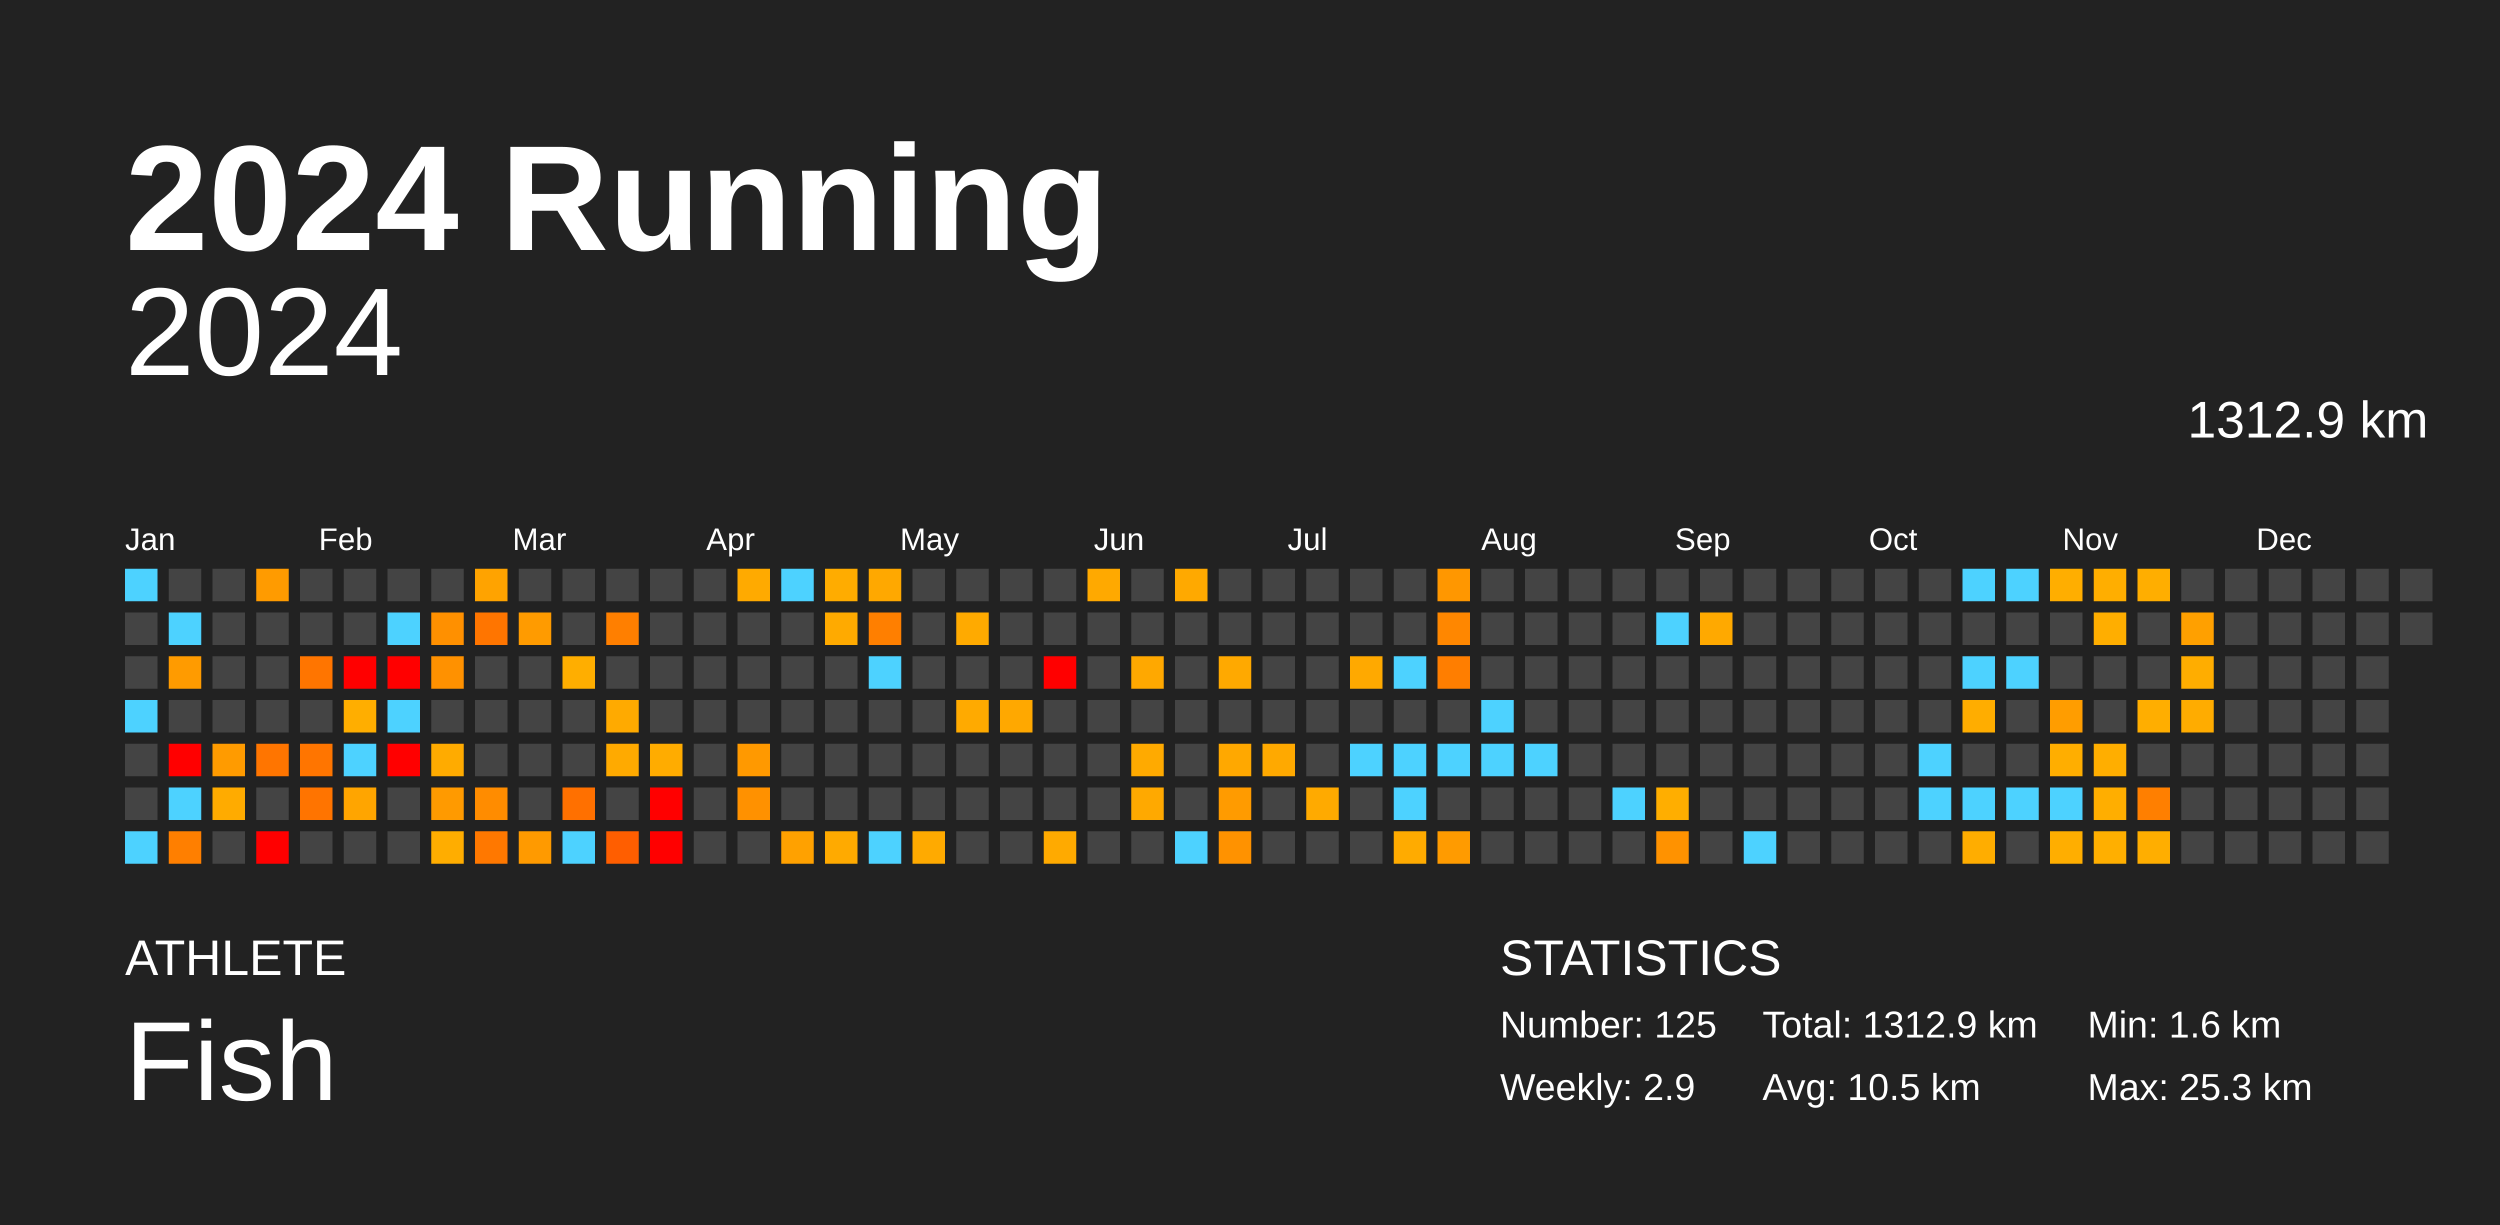
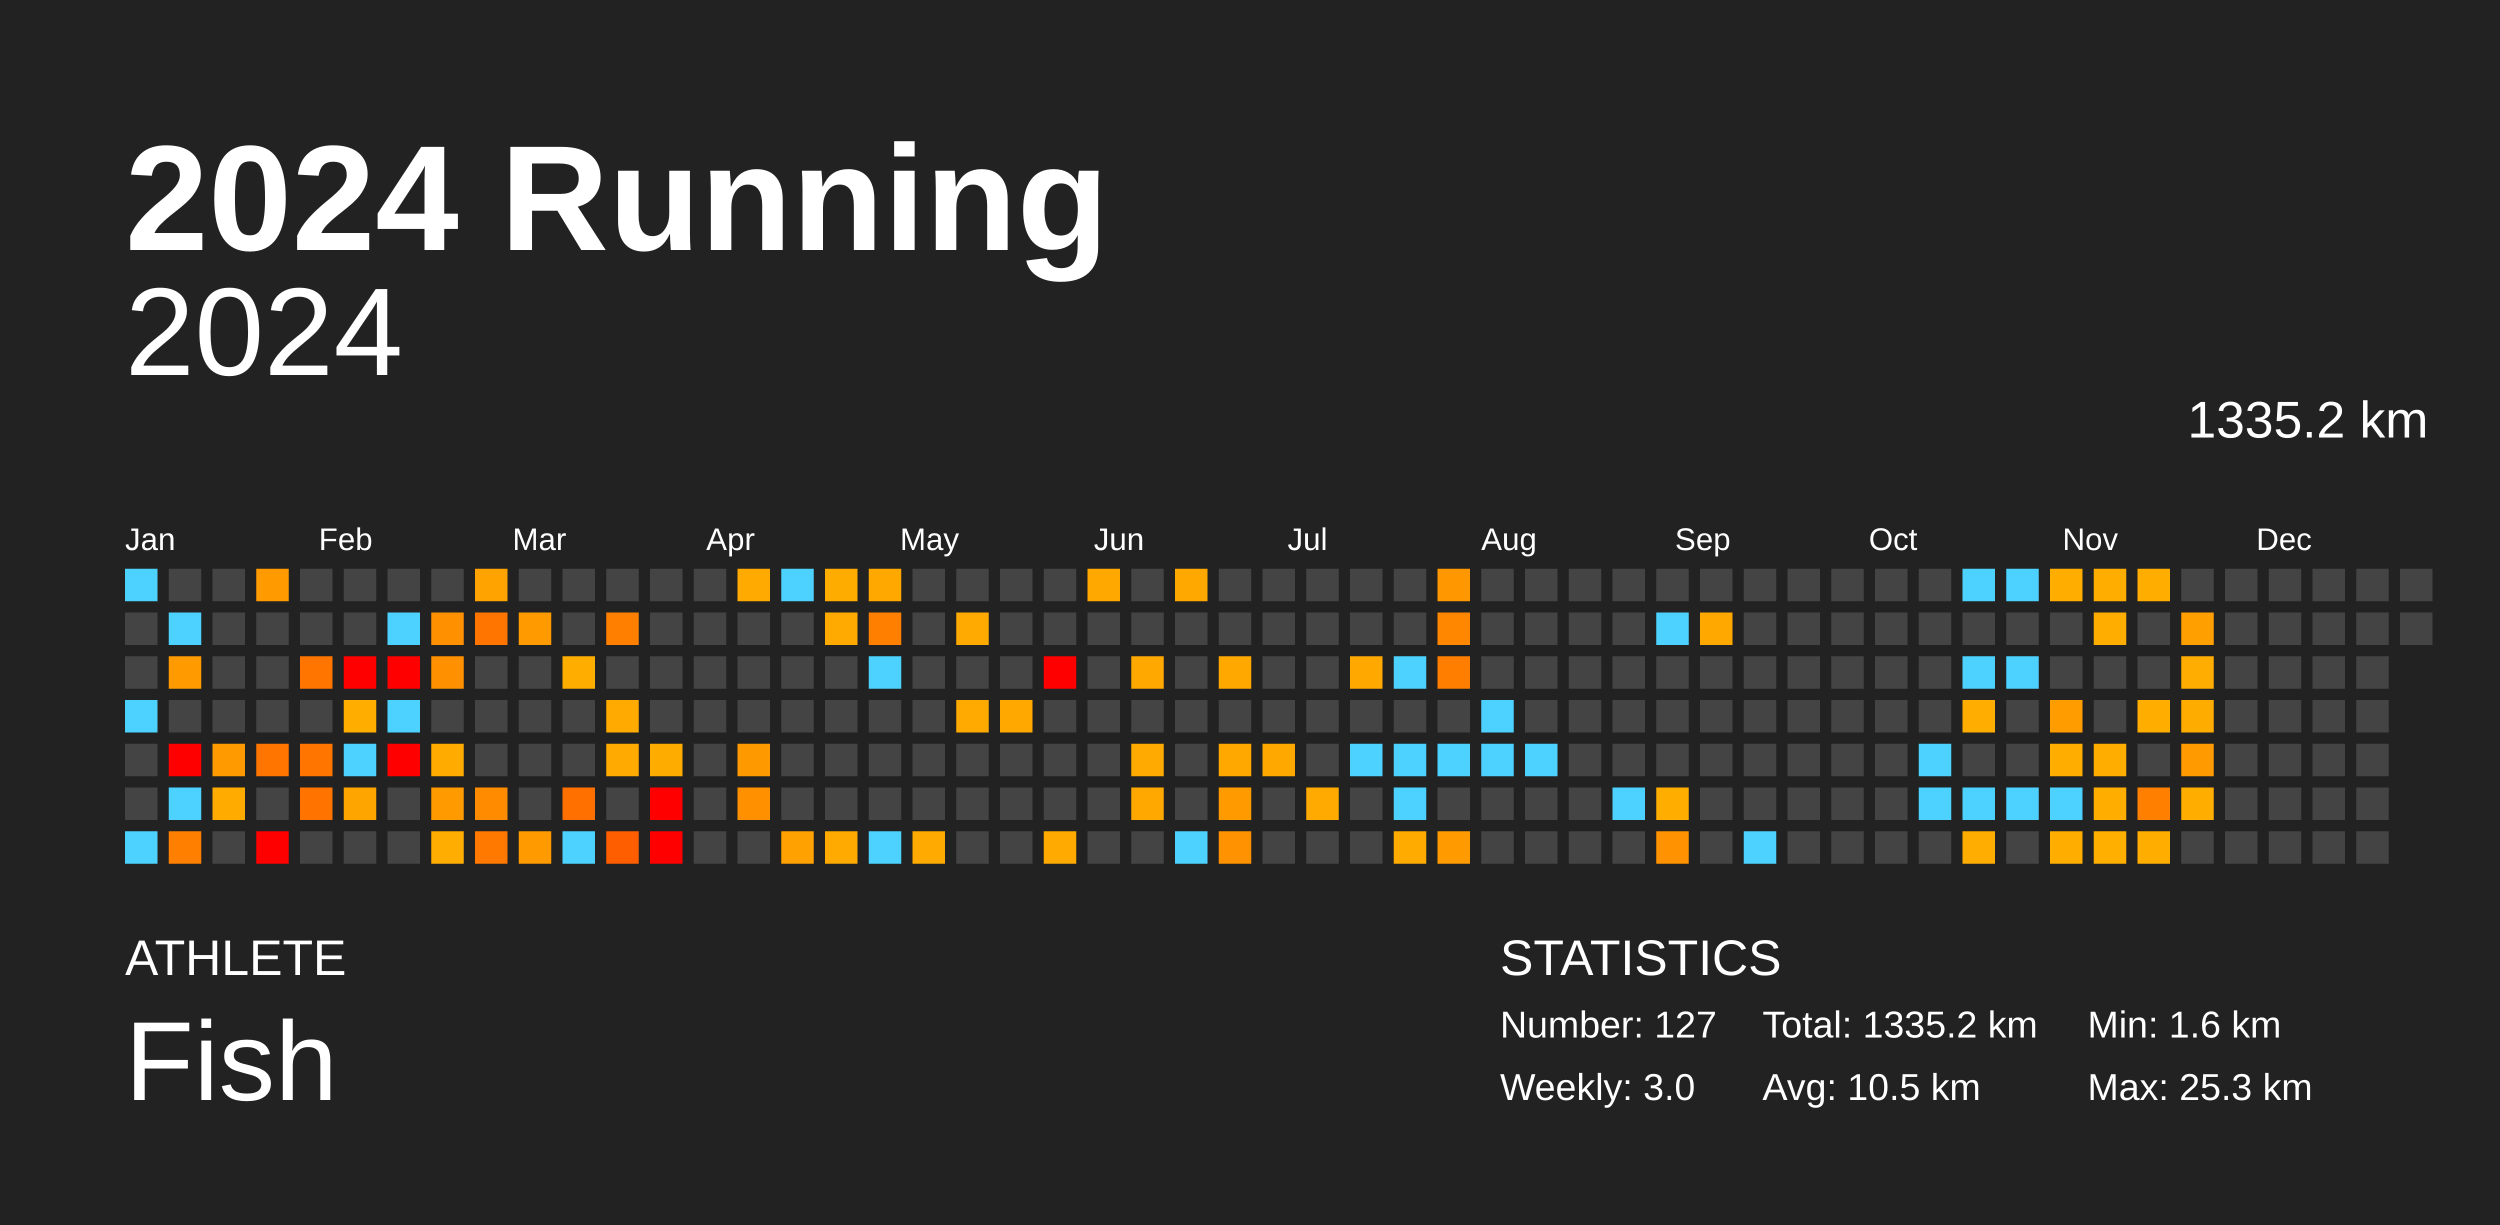
<svg xmlns="http://www.w3.org/2000/svg" baseProfile="full" height="98mm" version="1.1" viewBox="0,0,200,98" width="200mm">
  <defs />
  <rect fill="#222222" height="98" width="200" x="0" y="0" />
  <text fill="#FFFFFF" style="font-size:12px; font-family:Arial; font-weight:bold;" x="10" y="20">2024 Running</text>
  <text fill="#FFFFFF" style="font-size:4px; font-family:Arial" x="10" y="78">ATHLETE</text>
  <text fill="#FFFFFF" style="font-size:9px; font-family:Arial" x="10" y="88">Fish</text>
  <text fill="#FFFFFF" style="font-size:4px; font-family:Arial" x="120" y="78">STATISTICS</text>
-   <text fill="#FFFFFF" style="font-size:3px; font-family:Arial" x="120" y="83">Number: 125</text>
-   <text fill="#FFFFFF" style="font-size:3px; font-family:Arial" x="120" y="88">Weekly: 2.9</text>
-   <text fill="#FFFFFF" style="font-size:3px; font-family:Arial" x="141" y="83">Total: 1312.9 km</text>
+   <text fill="#FFFFFF" style="font-size:3px; font-family:Arial" x="120" y="83">Number: 127</text>
+   <text fill="#FFFFFF" style="font-size:3px; font-family:Arial" x="120" y="88">Weekly: 3.0</text>
+   <text fill="#FFFFFF" style="font-size:3px; font-family:Arial" x="141" y="83">Total: 1335.2 km</text>
  <text fill="#FFFFFF" style="font-size:3px; font-family:Arial" x="141" y="88">Avg: 10.5 km</text>
  <text fill="#FFFFFF" style="font-size:3px; font-family:Arial" x="167" y="83">Min: 1.6 km</text>
  <text fill="#FFFFFF" style="font-size:3px; font-family:Arial" x="167" y="88">Max: 25.3 km</text>
  <text alignment-baseline="hanging" fill="#FFFFFF" style="font-size:10.0px; font-family:Arial;" x="10" y="30">2024</text>
-   <text alignment-baseline="hanging" fill="#FFFFFF" style="font-size:4.125px; font-family:Arial;" x="175" y="35">1312.9 km</text>
+   <text alignment-baseline="hanging" fill="#FFFFFF" style="font-size:4.125px; font-family:Arial;" x="175" y="35">1335.2 km</text>
  <text fill="#FFFFFF" style="font-size:2.5px; font-family:Arial" x="10.0" y="44">Jan</text>
  <text fill="#FFFFFF" style="font-size:2.5px; font-family:Arial" x="25.5" y="44">Feb</text>
  <text fill="#FFFFFF" style="font-size:2.5px; font-family:Arial" x="41.0" y="44">Mar</text>
  <text fill="#FFFFFF" style="font-size:2.5px; font-family:Arial" x="56.5" y="44">Apr</text>
  <text fill="#FFFFFF" style="font-size:2.5px; font-family:Arial" x="72.0" y="44">May</text>
  <text fill="#FFFFFF" style="font-size:2.5px; font-family:Arial" x="87.5" y="44">Jun</text>
  <text fill="#FFFFFF" style="font-size:2.5px; font-family:Arial" x="103.0" y="44">Jul</text>
  <text fill="#FFFFFF" style="font-size:2.5px; font-family:Arial" x="118.5" y="44">Aug</text>
  <text fill="#FFFFFF" style="font-size:2.5px; font-family:Arial" x="134.0" y="44">Sep</text>
  <text fill="#FFFFFF" style="font-size:2.5px; font-family:Arial" x="149.5" y="44">Oct</text>
  <text fill="#FFFFFF" style="font-size:2.5px; font-family:Arial" x="165.0" y="44">Nov</text>
  <text fill="#FFFFFF" style="font-size:2.5px; font-family:Arial" x="180.5" y="44">Dec</text>
  <rect fill="#4dd2ff" height="2.6" width="2.6" x="10.0" y="45.5" />
  <rect fill="#444444" height="2.6" width="2.6" x="10.0" y="49.0" />
  <rect fill="#444444" height="2.6" width="2.6" x="10.0" y="52.5" />
  <rect fill="#4dd2ff" height="2.6" width="2.6" x="10.0" y="56.0" />
  <rect fill="#444444" height="2.6" width="2.6" x="10.0" y="59.5" />
  <rect fill="#444444" height="2.6" width="2.6" x="10.0" y="63.0" />
  <rect fill="#4dd2ff" height="2.6" width="2.6" x="10.0" y="66.5" />
  <rect fill="#444444" height="2.6" width="2.6" x="13.5" y="45.5" />
  <rect fill="#4dd2ff" height="2.6" width="2.6" x="13.5" y="49.0" />
  <rect fill="#ff9b00" height="2.6" width="2.6" x="13.5" y="52.5" />
  <rect fill="#444444" height="2.6" width="2.6" x="13.5" y="56.0" />
  <rect fill="red" height="2.6" width="2.6" x="13.5" y="59.5" />
  <rect fill="#4dd2ff" height="2.6" width="2.6" x="13.5" y="63.0" />
  <rect fill="#ff7f00" height="2.6" width="2.6" x="13.5" y="66.5" />
  <rect fill="#444444" height="2.6" width="2.6" x="17.0" y="45.5" />
  <rect fill="#444444" height="2.6" width="2.6" x="17.0" y="49.0" />
  <rect fill="#444444" height="2.6" width="2.6" x="17.0" y="52.5" />
  <rect fill="#444444" height="2.6" width="2.6" x="17.0" y="56.0" />
  <rect fill="#ff9b00" height="2.6" width="2.6" x="17.0" y="59.5" />
  <rect fill="#ffab00" height="2.6" width="2.6" x="17.0" y="63.0" />
  <rect fill="#444444" height="2.6" width="2.6" x="17.0" y="66.5" />
  <rect fill="#ff9b00" height="2.6" width="2.6" x="20.5" y="45.5" />
  <rect fill="#444444" height="2.6" width="2.6" x="20.5" y="49.0" />
  <rect fill="#444444" height="2.6" width="2.6" x="20.5" y="52.5" />
  <rect fill="#444444" height="2.6" width="2.6" x="20.5" y="56.0" />
  <rect fill="#ff7500" height="2.6" width="2.6" x="20.5" y="59.5" />
  <rect fill="#444444" height="2.6" width="2.6" x="20.5" y="63.0" />
  <rect fill="red" height="2.6" width="2.6" x="20.5" y="66.5" />
  <rect fill="#444444" height="2.6" width="2.6" x="24.0" y="45.5" />
  <rect fill="#444444" height="2.6" width="2.6" x="24.0" y="49.0" />
  <rect fill="#ff7500" height="2.6" width="2.6" x="24.0" y="52.5" />
  <rect fill="#444444" height="2.6" width="2.6" x="24.0" y="56.0" />
  <rect fill="#ff7500" height="2.6" width="2.6" x="24.0" y="59.5" />
  <rect fill="#ff7400" height="2.6" width="2.6" x="24.0" y="63.0" />
  <rect fill="#444444" height="2.6" width="2.6" x="24.0" y="66.5" />
  <rect fill="#444444" height="2.6" width="2.6" x="27.5" y="45.5" />
  <rect fill="#444444" height="2.6" width="2.6" x="27.5" y="49.0" />
  <rect fill="red" height="2.6" width="2.6" x="27.5" y="52.5" />
  <rect fill="#ffae00" height="2.6" width="2.6" x="27.5" y="56.0" />
  <rect fill="#4dd2ff" height="2.6" width="2.6" x="27.5" y="59.5" />
  <rect fill="#ffa500" height="2.6" width="2.6" x="27.5" y="63.0" />
  <rect fill="#444444" height="2.6" width="2.6" x="27.5" y="66.5" />
  <rect fill="#444444" height="2.6" width="2.6" x="31.0" y="45.5" />
  <rect fill="#4dd2ff" height="2.6" width="2.6" x="31.0" y="49.0" />
  <rect fill="red" height="2.6" width="2.6" x="31.0" y="52.5" />
  <rect fill="#4dd2ff" height="2.6" width="2.6" x="31.0" y="56.0" />
  <rect fill="red" height="2.6" width="2.6" x="31.0" y="59.5" />
  <rect fill="#444444" height="2.6" width="2.6" x="31.0" y="63.0" />
  <rect fill="#444444" height="2.6" width="2.6" x="31.0" y="66.5" />
  <rect fill="#444444" height="2.6" width="2.6" x="34.5" y="45.5" />
  <rect fill="#ff9000" height="2.6" width="2.6" x="34.5" y="49.0" />
  <rect fill="#ff9100" height="2.6" width="2.6" x="34.5" y="52.5" />
  <rect fill="#444444" height="2.6" width="2.6" x="34.5" y="56.0" />
  <rect fill="#ffab00" height="2.6" width="2.6" x="34.5" y="59.5" />
  <rect fill="#ff9a00" height="2.6" width="2.6" x="34.5" y="63.0" />
  <rect fill="#ffad00" height="2.6" width="2.6" x="34.5" y="66.5" />
  <rect fill="#ffa300" height="2.6" width="2.6" x="38.0" y="45.5" />
  <rect fill="#ff7500" height="2.6" width="2.6" x="38.0" y="49.0" />
  <rect fill="#444444" height="2.6" width="2.6" x="38.0" y="52.5" />
  <rect fill="#444444" height="2.6" width="2.6" x="38.0" y="56.0" />
  <rect fill="#444444" height="2.6" width="2.6" x="38.0" y="59.5" />
  <rect fill="#ff8c00" height="2.6" width="2.6" x="38.0" y="63.0" />
  <rect fill="#ff7800" height="2.6" width="2.6" x="38.0" y="66.5" />
  <rect fill="#444444" height="2.6" width="2.6" x="41.5" y="45.5" />
  <rect fill="#ff9b00" height="2.6" width="2.6" x="41.5" y="49.0" />
  <rect fill="#444444" height="2.6" width="2.6" x="41.5" y="52.5" />
  <rect fill="#444444" height="2.6" width="2.6" x="41.5" y="56.0" />
  <rect fill="#444444" height="2.6" width="2.6" x="41.5" y="59.5" />
  <rect fill="#444444" height="2.6" width="2.6" x="41.5" y="63.0" />
  <rect fill="#ff9a00" height="2.6" width="2.6" x="41.5" y="66.5" />
  <rect fill="#444444" height="2.6" width="2.6" x="45.0" y="45.5" />
  <rect fill="#444444" height="2.6" width="2.6" x="45.0" y="49.0" />
  <rect fill="#ffae00" height="2.6" width="2.6" x="45.0" y="52.5" />
  <rect fill="#444444" height="2.6" width="2.6" x="45.0" y="56.0" />
  <rect fill="#444444" height="2.6" width="2.6" x="45.0" y="59.5" />
  <rect fill="#ff7000" height="2.6" width="2.6" x="45.0" y="63.0" />
  <rect fill="#4dd2ff" height="2.6" width="2.6" x="45.0" y="66.5" />
  <rect fill="#444444" height="2.6" width="2.6" x="48.5" y="45.5" />
  <rect fill="#ff7f00" height="2.6" width="2.6" x="48.5" y="49.0" />
  <rect fill="#444444" height="2.6" width="2.6" x="48.5" y="52.5" />
  <rect fill="#ffaa00" height="2.6" width="2.6" x="48.5" y="56.0" />
  <rect fill="#ffaa00" height="2.6" width="2.6" x="48.5" y="59.5" />
  <rect fill="#444444" height="2.6" width="2.6" x="48.5" y="63.0" />
  <rect fill="#ff5e00" height="2.6" width="2.6" x="48.5" y="66.5" />
  <rect fill="#444444" height="2.6" width="2.6" x="52.0" y="45.5" />
  <rect fill="#444444" height="2.6" width="2.6" x="52.0" y="49.0" />
  <rect fill="#444444" height="2.6" width="2.6" x="52.0" y="52.5" />
  <rect fill="#444444" height="2.6" width="2.6" x="52.0" y="56.0" />
  <rect fill="#ffac00" height="2.6" width="2.6" x="52.0" y="59.5" />
  <rect fill="red" height="2.6" width="2.6" x="52.0" y="63.0" />
  <rect fill="red" height="2.6" width="2.6" x="52.0" y="66.5" />
  <rect fill="#444444" height="2.6" width="2.6" x="55.5" y="45.5" />
  <rect fill="#444444" height="2.6" width="2.6" x="55.5" y="49.0" />
  <rect fill="#444444" height="2.6" width="2.6" x="55.5" y="52.5" />
  <rect fill="#444444" height="2.6" width="2.6" x="55.5" y="56.0" />
  <rect fill="#444444" height="2.6" width="2.6" x="55.5" y="59.5" />
  <rect fill="#444444" height="2.6" width="2.6" x="55.5" y="63.0" />
  <rect fill="#444444" height="2.6" width="2.6" x="55.5" y="66.5" />
  <rect fill="#ffaa00" height="2.6" width="2.6" x="59.0" y="45.5" />
  <rect fill="#444444" height="2.6" width="2.6" x="59.0" y="49.0" />
  <rect fill="#444444" height="2.6" width="2.6" x="59.0" y="52.5" />
  <rect fill="#444444" height="2.6" width="2.6" x="59.0" y="56.0" />
  <rect fill="#ff9900" height="2.6" width="2.6" x="59.0" y="59.5" />
  <rect fill="#ff9100" height="2.6" width="2.6" x="59.0" y="63.0" />
  <rect fill="#444444" height="2.6" width="2.6" x="59.0" y="66.5" />
  <rect fill="#4dd2ff" height="2.6" width="2.6" x="62.5" y="45.5" />
  <rect fill="#444444" height="2.6" width="2.6" x="62.5" y="49.0" />
  <rect fill="#444444" height="2.6" width="2.6" x="62.5" y="52.5" />
  <rect fill="#444444" height="2.6" width="2.6" x="62.5" y="56.0" />
  <rect fill="#444444" height="2.6" width="2.6" x="62.5" y="59.5" />
  <rect fill="#444444" height="2.6" width="2.6" x="62.5" y="63.0" />
  <rect fill="#ffa100" height="2.6" width="2.6" x="62.5" y="66.5" />
  <rect fill="#ffac00" height="2.6" width="2.6" x="66.0" y="45.5" />
  <rect fill="#ffaa00" height="2.6" width="2.6" x="66.0" y="49.0" />
  <rect fill="#444444" height="2.6" width="2.6" x="66.0" y="52.5" />
  <rect fill="#444444" height="2.6" width="2.6" x="66.0" y="56.0" />
  <rect fill="#444444" height="2.6" width="2.6" x="66.0" y="59.5" />
  <rect fill="#444444" height="2.6" width="2.6" x="66.0" y="63.0" />
  <rect fill="#ffaa00" height="2.6" width="2.6" x="66.0" y="66.5" />
  <rect fill="#ffa800" height="2.6" width="2.6" x="69.5" y="45.5" />
  <rect fill="#ff7f00" height="2.6" width="2.6" x="69.5" y="49.0" />
  <rect fill="#4dd2ff" height="2.6" width="2.6" x="69.5" y="52.5" />
  <rect fill="#444444" height="2.6" width="2.6" x="69.5" y="56.0" />
  <rect fill="#444444" height="2.6" width="2.6" x="69.5" y="59.5" />
  <rect fill="#444444" height="2.6" width="2.6" x="69.5" y="63.0" />
  <rect fill="#4dd2ff" height="2.6" width="2.6" x="69.5" y="66.5" />
  <rect fill="#444444" height="2.6" width="2.6" x="73.0" y="45.5" />
  <rect fill="#444444" height="2.6" width="2.6" x="73.0" y="49.0" />
  <rect fill="#444444" height="2.6" width="2.6" x="73.0" y="52.5" />
  <rect fill="#444444" height="2.6" width="2.6" x="73.0" y="56.0" />
  <rect fill="#444444" height="2.6" width="2.6" x="73.0" y="59.5" />
  <rect fill="#444444" height="2.6" width="2.6" x="73.0" y="63.0" />
  <rect fill="#ffaa00" height="2.6" width="2.6" x="73.0" y="66.5" />
  <rect fill="#444444" height="2.6" width="2.6" x="76.5" y="45.5" />
  <rect fill="#ffaa00" height="2.6" width="2.6" x="76.5" y="49.0" />
  <rect fill="#444444" height="2.6" width="2.6" x="76.5" y="52.5" />
  <rect fill="#ffaa00" height="2.6" width="2.6" x="76.5" y="56.0" />
  <rect fill="#444444" height="2.6" width="2.6" x="76.5" y="59.5" />
  <rect fill="#444444" height="2.6" width="2.6" x="76.5" y="63.0" />
  <rect fill="#444444" height="2.6" width="2.6" x="76.5" y="66.5" />
  <rect fill="#444444" height="2.6" width="2.6" x="80.0" y="45.5" />
  <rect fill="#444444" height="2.6" width="2.6" x="80.0" y="49.0" />
  <rect fill="#444444" height="2.6" width="2.6" x="80.0" y="52.5" />
  <rect fill="#ffa800" height="2.6" width="2.6" x="80.0" y="56.0" />
  <rect fill="#444444" height="2.6" width="2.6" x="80.0" y="59.5" />
  <rect fill="#444444" height="2.6" width="2.6" x="80.0" y="63.0" />
  <rect fill="#444444" height="2.6" width="2.6" x="80.0" y="66.5" />
  <rect fill="#444444" height="2.6" width="2.6" x="83.5" y="45.5" />
  <rect fill="#444444" height="2.6" width="2.6" x="83.5" y="49.0" />
  <rect fill="red" height="2.6" width="2.6" x="83.5" y="52.5" />
  <rect fill="#444444" height="2.6" width="2.6" x="83.5" y="56.0" />
  <rect fill="#444444" height="2.6" width="2.6" x="83.5" y="59.5" />
  <rect fill="#444444" height="2.6" width="2.6" x="83.5" y="63.0" />
  <rect fill="#ffaa00" height="2.6" width="2.6" x="83.5" y="66.5" />
  <rect fill="#ffa900" height="2.6" width="2.6" x="87.0" y="45.5" />
  <rect fill="#444444" height="2.6" width="2.6" x="87.0" y="49.0" />
  <rect fill="#444444" height="2.6" width="2.6" x="87.0" y="52.5" />
  <rect fill="#444444" height="2.6" width="2.6" x="87.0" y="56.0" />
  <rect fill="#444444" height="2.6" width="2.6" x="87.0" y="59.5" />
  <rect fill="#444444" height="2.6" width="2.6" x="87.0" y="63.0" />
  <rect fill="#444444" height="2.6" width="2.6" x="87.0" y="66.5" />
  <rect fill="#444444" height="2.6" width="2.6" x="90.5" y="45.5" />
  <rect fill="#444444" height="2.6" width="2.6" x="90.5" y="49.0" />
  <rect fill="#ffa800" height="2.6" width="2.6" x="90.5" y="52.5" />
  <rect fill="#444444" height="2.6" width="2.6" x="90.5" y="56.0" />
  <rect fill="#ffaa00" height="2.6" width="2.6" x="90.5" y="59.5" />
  <rect fill="#ffa900" height="2.6" width="2.6" x="90.5" y="63.0" />
  <rect fill="#444444" height="2.6" width="2.6" x="90.5" y="66.5" />
  <rect fill="#ffa900" height="2.6" width="2.6" x="94.0" y="45.5" />
  <rect fill="#444444" height="2.6" width="2.6" x="94.0" y="49.0" />
  <rect fill="#444444" height="2.6" width="2.6" x="94.0" y="52.5" />
  <rect fill="#444444" height="2.6" width="2.6" x="94.0" y="56.0" />
  <rect fill="#444444" height="2.6" width="2.6" x="94.0" y="59.5" />
  <rect fill="#444444" height="2.6" width="2.6" x="94.0" y="63.0" />
  <rect fill="#4dd2ff" height="2.6" width="2.6" x="94.0" y="66.5" />
  <rect fill="#444444" height="2.6" width="2.6" x="97.5" y="45.5" />
  <rect fill="#444444" height="2.6" width="2.6" x="97.5" y="49.0" />
  <rect fill="#ffa900" height="2.6" width="2.6" x="97.5" y="52.5" />
  <rect fill="#444444" height="2.6" width="2.6" x="97.5" y="56.0" />
  <rect fill="#ffa800" height="2.6" width="2.6" x="97.5" y="59.5" />
  <rect fill="#ff9b00" height="2.6" width="2.6" x="97.5" y="63.0" />
  <rect fill="#ff9200" height="2.6" width="2.6" x="97.5" y="66.5" />
  <rect fill="#444444" height="2.6" width="2.6" x="101.0" y="45.5" />
  <rect fill="#444444" height="2.6" width="2.6" x="101.0" y="49.0" />
  <rect fill="#444444" height="2.6" width="2.6" x="101.0" y="52.5" />
  <rect fill="#444444" height="2.6" width="2.6" x="101.0" y="56.0" />
  <rect fill="#ffa900" height="2.6" width="2.6" x="101.0" y="59.5" />
  <rect fill="#444444" height="2.6" width="2.6" x="101.0" y="63.0" />
  <rect fill="#444444" height="2.6" width="2.6" x="101.0" y="66.5" />
  <rect fill="#444444" height="2.6" width="2.6" x="104.5" y="45.5" />
  <rect fill="#444444" height="2.6" width="2.6" x="104.5" y="49.0" />
  <rect fill="#444444" height="2.6" width="2.6" x="104.5" y="52.5" />
  <rect fill="#444444" height="2.6" width="2.6" x="104.5" y="56.0" />
  <rect fill="#444444" height="2.6" width="2.6" x="104.5" y="59.5" />
  <rect fill="#ffaa00" height="2.6" width="2.6" x="104.5" y="63.0" />
  <rect fill="#444444" height="2.6" width="2.6" x="104.5" y="66.5" />
  <rect fill="#444444" height="2.6" width="2.6" x="108.0" y="45.5" />
  <rect fill="#444444" height="2.6" width="2.6" x="108.0" y="49.0" />
  <rect fill="#ffa900" height="2.6" width="2.6" x="108.0" y="52.5" />
  <rect fill="#444444" height="2.6" width="2.6" x="108.0" y="56.0" />
  <rect fill="#4dd2ff" height="2.6" width="2.6" x="108.0" y="59.5" />
  <rect fill="#444444" height="2.6" width="2.6" x="108.0" y="63.0" />
  <rect fill="#444444" height="2.6" width="2.6" x="108.0" y="66.5" />
  <rect fill="#444444" height="2.6" width="2.6" x="111.5" y="45.5" />
  <rect fill="#444444" height="2.6" width="2.6" x="111.5" y="49.0" />
  <rect fill="#4dd2ff" height="2.6" width="2.6" x="111.5" y="52.5" />
  <rect fill="#444444" height="2.6" width="2.6" x="111.5" y="56.0" />
  <rect fill="#4dd2ff" height="2.6" width="2.6" x="111.5" y="59.5" />
  <rect fill="#4dd2ff" height="2.6" width="2.6" x="111.5" y="63.0" />
  <rect fill="#ffab00" height="2.6" width="2.6" x="111.5" y="66.5" />
  <rect fill="#ff9700" height="2.6" width="2.6" x="115.0" y="45.5" />
  <rect fill="#ff8700" height="2.6" width="2.6" x="115.0" y="49.0" />
  <rect fill="#ff7e00" height="2.6" width="2.6" x="115.0" y="52.5" />
  <rect fill="#444444" height="2.6" width="2.6" x="115.0" y="56.0" />
  <rect fill="#4dd2ff" height="2.6" width="2.6" x="115.0" y="59.5" />
  <rect fill="#444444" height="2.6" width="2.6" x="115.0" y="63.0" />
  <rect fill="#ff9b00" height="2.6" width="2.6" x="115.0" y="66.5" />
  <rect fill="#444444" height="2.6" width="2.6" x="118.5" y="45.5" />
  <rect fill="#444444" height="2.6" width="2.6" x="118.5" y="49.0" />
  <rect fill="#444444" height="2.6" width="2.6" x="118.5" y="52.5" />
  <rect fill="#4dd2ff" height="2.6" width="2.6" x="118.5" y="56.0" />
  <rect fill="#4dd2ff" height="2.6" width="2.6" x="118.5" y="59.5" />
  <rect fill="#444444" height="2.6" width="2.6" x="118.5" y="63.0" />
  <rect fill="#444444" height="2.6" width="2.6" x="118.5" y="66.5" />
  <rect fill="#444444" height="2.6" width="2.6" x="122.0" y="45.5" />
  <rect fill="#444444" height="2.6" width="2.6" x="122.0" y="49.0" />
  <rect fill="#444444" height="2.6" width="2.6" x="122.0" y="52.5" />
  <rect fill="#444444" height="2.6" width="2.6" x="122.0" y="56.0" />
  <rect fill="#4dd2ff" height="2.6" width="2.6" x="122.0" y="59.5" />
  <rect fill="#444444" height="2.6" width="2.6" x="122.0" y="63.0" />
  <rect fill="#444444" height="2.6" width="2.6" x="122.0" y="66.5" />
  <rect fill="#444444" height="2.6" width="2.6" x="125.5" y="45.5" />
  <rect fill="#444444" height="2.6" width="2.6" x="125.5" y="49.0" />
  <rect fill="#444444" height="2.6" width="2.6" x="125.5" y="52.5" />
  <rect fill="#444444" height="2.6" width="2.6" x="125.5" y="56.0" />
  <rect fill="#444444" height="2.6" width="2.6" x="125.5" y="59.5" />
  <rect fill="#444444" height="2.6" width="2.6" x="125.5" y="63.0" />
  <rect fill="#444444" height="2.6" width="2.6" x="125.5" y="66.5" />
  <rect fill="#444444" height="2.6" width="2.6" x="129.0" y="45.5" />
  <rect fill="#444444" height="2.6" width="2.6" x="129.0" y="49.0" />
  <rect fill="#444444" height="2.6" width="2.6" x="129.0" y="52.5" />
  <rect fill="#444444" height="2.6" width="2.6" x="129.0" y="56.0" />
  <rect fill="#444444" height="2.6" width="2.6" x="129.0" y="59.5" />
  <rect fill="#4dd2ff" height="2.6" width="2.6" x="129.0" y="63.0" />
  <rect fill="#444444" height="2.6" width="2.6" x="129.0" y="66.5" />
  <rect fill="#444444" height="2.6" width="2.6" x="132.5" y="45.5" />
  <rect fill="#4dd2ff" height="2.6" width="2.6" x="132.5" y="49.0" />
  <rect fill="#444444" height="2.6" width="2.6" x="132.5" y="52.5" />
  <rect fill="#444444" height="2.6" width="2.6" x="132.5" y="56.0" />
  <rect fill="#444444" height="2.6" width="2.6" x="132.5" y="59.5" />
  <rect fill="#ffae00" height="2.6" width="2.6" x="132.5" y="63.0" />
  <rect fill="#ff9200" height="2.6" width="2.6" x="132.5" y="66.5" />
  <rect fill="#444444" height="2.6" width="2.6" x="136.0" y="45.5" />
  <rect fill="#ffa900" height="2.6" width="2.6" x="136.0" y="49.0" />
  <rect fill="#444444" height="2.6" width="2.6" x="136.0" y="52.5" />
  <rect fill="#444444" height="2.6" width="2.6" x="136.0" y="56.0" />
  <rect fill="#444444" height="2.6" width="2.6" x="136.0" y="59.5" />
  <rect fill="#444444" height="2.6" width="2.6" x="136.0" y="63.0" />
  <rect fill="#444444" height="2.6" width="2.6" x="136.0" y="66.5" />
  <rect fill="#444444" height="2.6" width="2.6" x="139.5" y="45.5" />
  <rect fill="#444444" height="2.6" width="2.6" x="139.5" y="49.0" />
  <rect fill="#444444" height="2.6" width="2.6" x="139.5" y="52.5" />
  <rect fill="#444444" height="2.6" width="2.6" x="139.5" y="56.0" />
  <rect fill="#444444" height="2.6" width="2.6" x="139.5" y="59.5" />
  <rect fill="#444444" height="2.6" width="2.6" x="139.5" y="63.0" />
  <rect fill="#4dd2ff" height="2.6" width="2.6" x="139.5" y="66.5" />
  <rect fill="#444444" height="2.6" width="2.6" x="143.0" y="45.5" />
  <rect fill="#444444" height="2.6" width="2.6" x="143.0" y="49.0" />
  <rect fill="#444444" height="2.6" width="2.6" x="143.0" y="52.5" />
  <rect fill="#444444" height="2.6" width="2.6" x="143.0" y="56.0" />
  <rect fill="#444444" height="2.6" width="2.6" x="143.0" y="59.5" />
  <rect fill="#444444" height="2.6" width="2.6" x="143.0" y="63.0" />
  <rect fill="#444444" height="2.6" width="2.6" x="143.0" y="66.5" />
  <rect fill="#444444" height="2.6" width="2.6" x="146.5" y="45.5" />
  <rect fill="#444444" height="2.6" width="2.6" x="146.5" y="49.0" />
  <rect fill="#444444" height="2.6" width="2.6" x="146.5" y="52.5" />
  <rect fill="#444444" height="2.6" width="2.6" x="146.5" y="56.0" />
  <rect fill="#444444" height="2.6" width="2.6" x="146.5" y="59.5" />
  <rect fill="#444444" height="2.6" width="2.6" x="146.5" y="63.0" />
  <rect fill="#444444" height="2.6" width="2.6" x="146.5" y="66.5" />
  <rect fill="#444444" height="2.6" width="2.6" x="150.0" y="45.5" />
  <rect fill="#444444" height="2.6" width="2.6" x="150.0" y="49.0" />
  <rect fill="#444444" height="2.6" width="2.6" x="150.0" y="52.5" />
  <rect fill="#444444" height="2.6" width="2.6" x="150.0" y="56.0" />
  <rect fill="#444444" height="2.6" width="2.6" x="150.0" y="59.5" />
  <rect fill="#444444" height="2.6" width="2.6" x="150.0" y="63.0" />
  <rect fill="#444444" height="2.6" width="2.6" x="150.0" y="66.5" />
  <rect fill="#444444" height="2.6" width="2.6" x="153.5" y="45.5" />
  <rect fill="#444444" height="2.6" width="2.6" x="153.5" y="49.0" />
  <rect fill="#444444" height="2.6" width="2.6" x="153.5" y="52.5" />
  <rect fill="#444444" height="2.6" width="2.6" x="153.5" y="56.0" />
  <rect fill="#4dd2ff" height="2.6" width="2.6" x="153.5" y="59.5" />
  <rect fill="#4dd2ff" height="2.6" width="2.6" x="153.5" y="63.0" />
  <rect fill="#444444" height="2.6" width="2.6" x="153.5" y="66.5" />
  <rect fill="#4dd2ff" height="2.6" width="2.6" x="157.0" y="45.5" />
  <rect fill="#444444" height="2.6" width="2.6" x="157.0" y="49.0" />
  <rect fill="#4dd2ff" height="2.6" width="2.6" x="157.0" y="52.5" />
  <rect fill="#ffad00" height="2.6" width="2.6" x="157.0" y="56.0" />
  <rect fill="#444444" height="2.6" width="2.6" x="157.0" y="59.5" />
  <rect fill="#4dd2ff" height="2.6" width="2.6" x="157.0" y="63.0" />
  <rect fill="#ffad00" height="2.6" width="2.6" x="157.0" y="66.5" />
  <rect fill="#4dd2ff" height="2.6" width="2.6" x="160.5" y="45.5" />
  <rect fill="#444444" height="2.6" width="2.6" x="160.5" y="49.0" />
  <rect fill="#4dd2ff" height="2.6" width="2.6" x="160.5" y="52.5" />
  <rect fill="#444444" height="2.6" width="2.6" x="160.5" y="56.0" />
  <rect fill="#444444" height="2.6" width="2.6" x="160.5" y="59.5" />
  <rect fill="#4dd2ff" height="2.6" width="2.6" x="160.5" y="63.0" />
  <rect fill="#444444" height="2.6" width="2.6" x="160.5" y="66.5" />
  <rect fill="#ffae00" height="2.6" width="2.6" x="164.0" y="45.5" />
  <rect fill="#444444" height="2.6" width="2.6" x="164.0" y="49.0" />
  <rect fill="#444444" height="2.6" width="2.6" x="164.0" y="52.5" />
  <rect fill="#ff9d00" height="2.6" width="2.6" x="164.0" y="56.0" />
  <rect fill="#ffae00" height="2.6" width="2.6" x="164.0" y="59.5" />
  <rect fill="#4dd2ff" height="2.6" width="2.6" x="164.0" y="63.0" />
  <rect fill="#ffae00" height="2.6" width="2.6" x="164.0" y="66.5" />
  <rect fill="#ffae00" height="2.6" width="2.6" x="167.5" y="45.5" />
  <rect fill="#ffae00" height="2.6" width="2.6" x="167.5" y="49.0" />
  <rect fill="#444444" height="2.6" width="2.6" x="167.5" y="52.5" />
  <rect fill="#444444" height="2.6" width="2.6" x="167.5" y="56.0" />
  <rect fill="#ffae00" height="2.6" width="2.6" x="167.5" y="59.5" />
  <rect fill="#ffae00" height="2.6" width="2.6" x="167.5" y="63.0" />
  <rect fill="#ffaf00" height="2.6" width="2.6" x="167.5" y="66.5" />
  <rect fill="#ffae00" height="2.6" width="2.6" x="171.0" y="45.5" />
  <rect fill="#444444" height="2.6" width="2.6" x="171.0" y="49.0" />
  <rect fill="#444444" height="2.6" width="2.6" x="171.0" y="52.5" />
  <rect fill="#ffae00" height="2.6" width="2.6" x="171.0" y="56.0" />
  <rect fill="#444444" height="2.6" width="2.6" x="171.0" y="59.5" />
  <rect fill="#ff7f00" height="2.6" width="2.6" x="171.0" y="63.0" />
  <rect fill="#ffae00" height="2.6" width="2.6" x="171.0" y="66.5" />
  <rect fill="#444444" height="2.6" width="2.6" x="174.5" y="45.5" />
  <rect fill="#ffa000" height="2.6" width="2.6" x="174.5" y="49.0" />
  <rect fill="#ffad00" height="2.6" width="2.6" x="174.5" y="52.5" />
  <rect fill="#ffac00" height="2.6" width="2.6" x="174.5" y="56.0" />
-   <rect fill="#444444" height="2.6" width="2.6" x="174.5" y="59.5" />
-   <rect fill="#444444" height="2.6" width="2.6" x="174.5" y="63.0" />
+   <rect fill="#ff9b00" height="2.6" width="2.6" x="174.5" y="59.5" />
+   <rect fill="#ffae00" height="2.6" width="2.6" x="174.5" y="63.0" />
  <rect fill="#444444" height="2.6" width="2.6" x="174.5" y="66.5" />
  <rect fill="#444444" height="2.6" width="2.6" x="178.0" y="45.5" />
  <rect fill="#444444" height="2.6" width="2.6" x="178.0" y="49.0" />
  <rect fill="#444444" height="2.6" width="2.6" x="178.0" y="52.5" />
  <rect fill="#444444" height="2.6" width="2.6" x="178.0" y="56.0" />
  <rect fill="#444444" height="2.6" width="2.6" x="178.0" y="59.5" />
  <rect fill="#444444" height="2.6" width="2.6" x="178.0" y="63.0" />
  <rect fill="#444444" height="2.6" width="2.6" x="178.0" y="66.5" />
  <rect fill="#444444" height="2.6" width="2.6" x="181.5" y="45.5" />
  <rect fill="#444444" height="2.6" width="2.6" x="181.5" y="49.0" />
  <rect fill="#444444" height="2.6" width="2.6" x="181.5" y="52.5" />
  <rect fill="#444444" height="2.6" width="2.6" x="181.5" y="56.0" />
  <rect fill="#444444" height="2.6" width="2.6" x="181.5" y="59.5" />
  <rect fill="#444444" height="2.6" width="2.6" x="181.5" y="63.0" />
  <rect fill="#444444" height="2.6" width="2.6" x="181.5" y="66.5" />
  <rect fill="#444444" height="2.6" width="2.6" x="185.0" y="45.5" />
  <rect fill="#444444" height="2.6" width="2.6" x="185.0" y="49.0" />
  <rect fill="#444444" height="2.6" width="2.6" x="185.0" y="52.5" />
  <rect fill="#444444" height="2.6" width="2.6" x="185.0" y="56.0" />
  <rect fill="#444444" height="2.6" width="2.6" x="185.0" y="59.5" />
  <rect fill="#444444" height="2.6" width="2.6" x="185.0" y="63.0" />
  <rect fill="#444444" height="2.6" width="2.6" x="185.0" y="66.5" />
  <rect fill="#444444" height="2.6" width="2.6" x="188.5" y="45.5" />
  <rect fill="#444444" height="2.6" width="2.6" x="188.5" y="49.0" />
  <rect fill="#444444" height="2.6" width="2.6" x="188.5" y="52.5" />
  <rect fill="#444444" height="2.6" width="2.6" x="188.5" y="56.0" />
  <rect fill="#444444" height="2.6" width="2.6" x="188.5" y="59.5" />
  <rect fill="#444444" height="2.6" width="2.6" x="188.5" y="63.0" />
  <rect fill="#444444" height="2.6" width="2.6" x="188.5" y="66.5" />
  <rect fill="#444444" height="2.6" width="2.6" x="192.0" y="45.5" />
  <rect fill="#444444" height="2.6" width="2.6" x="192.0" y="49.0" />
</svg>
